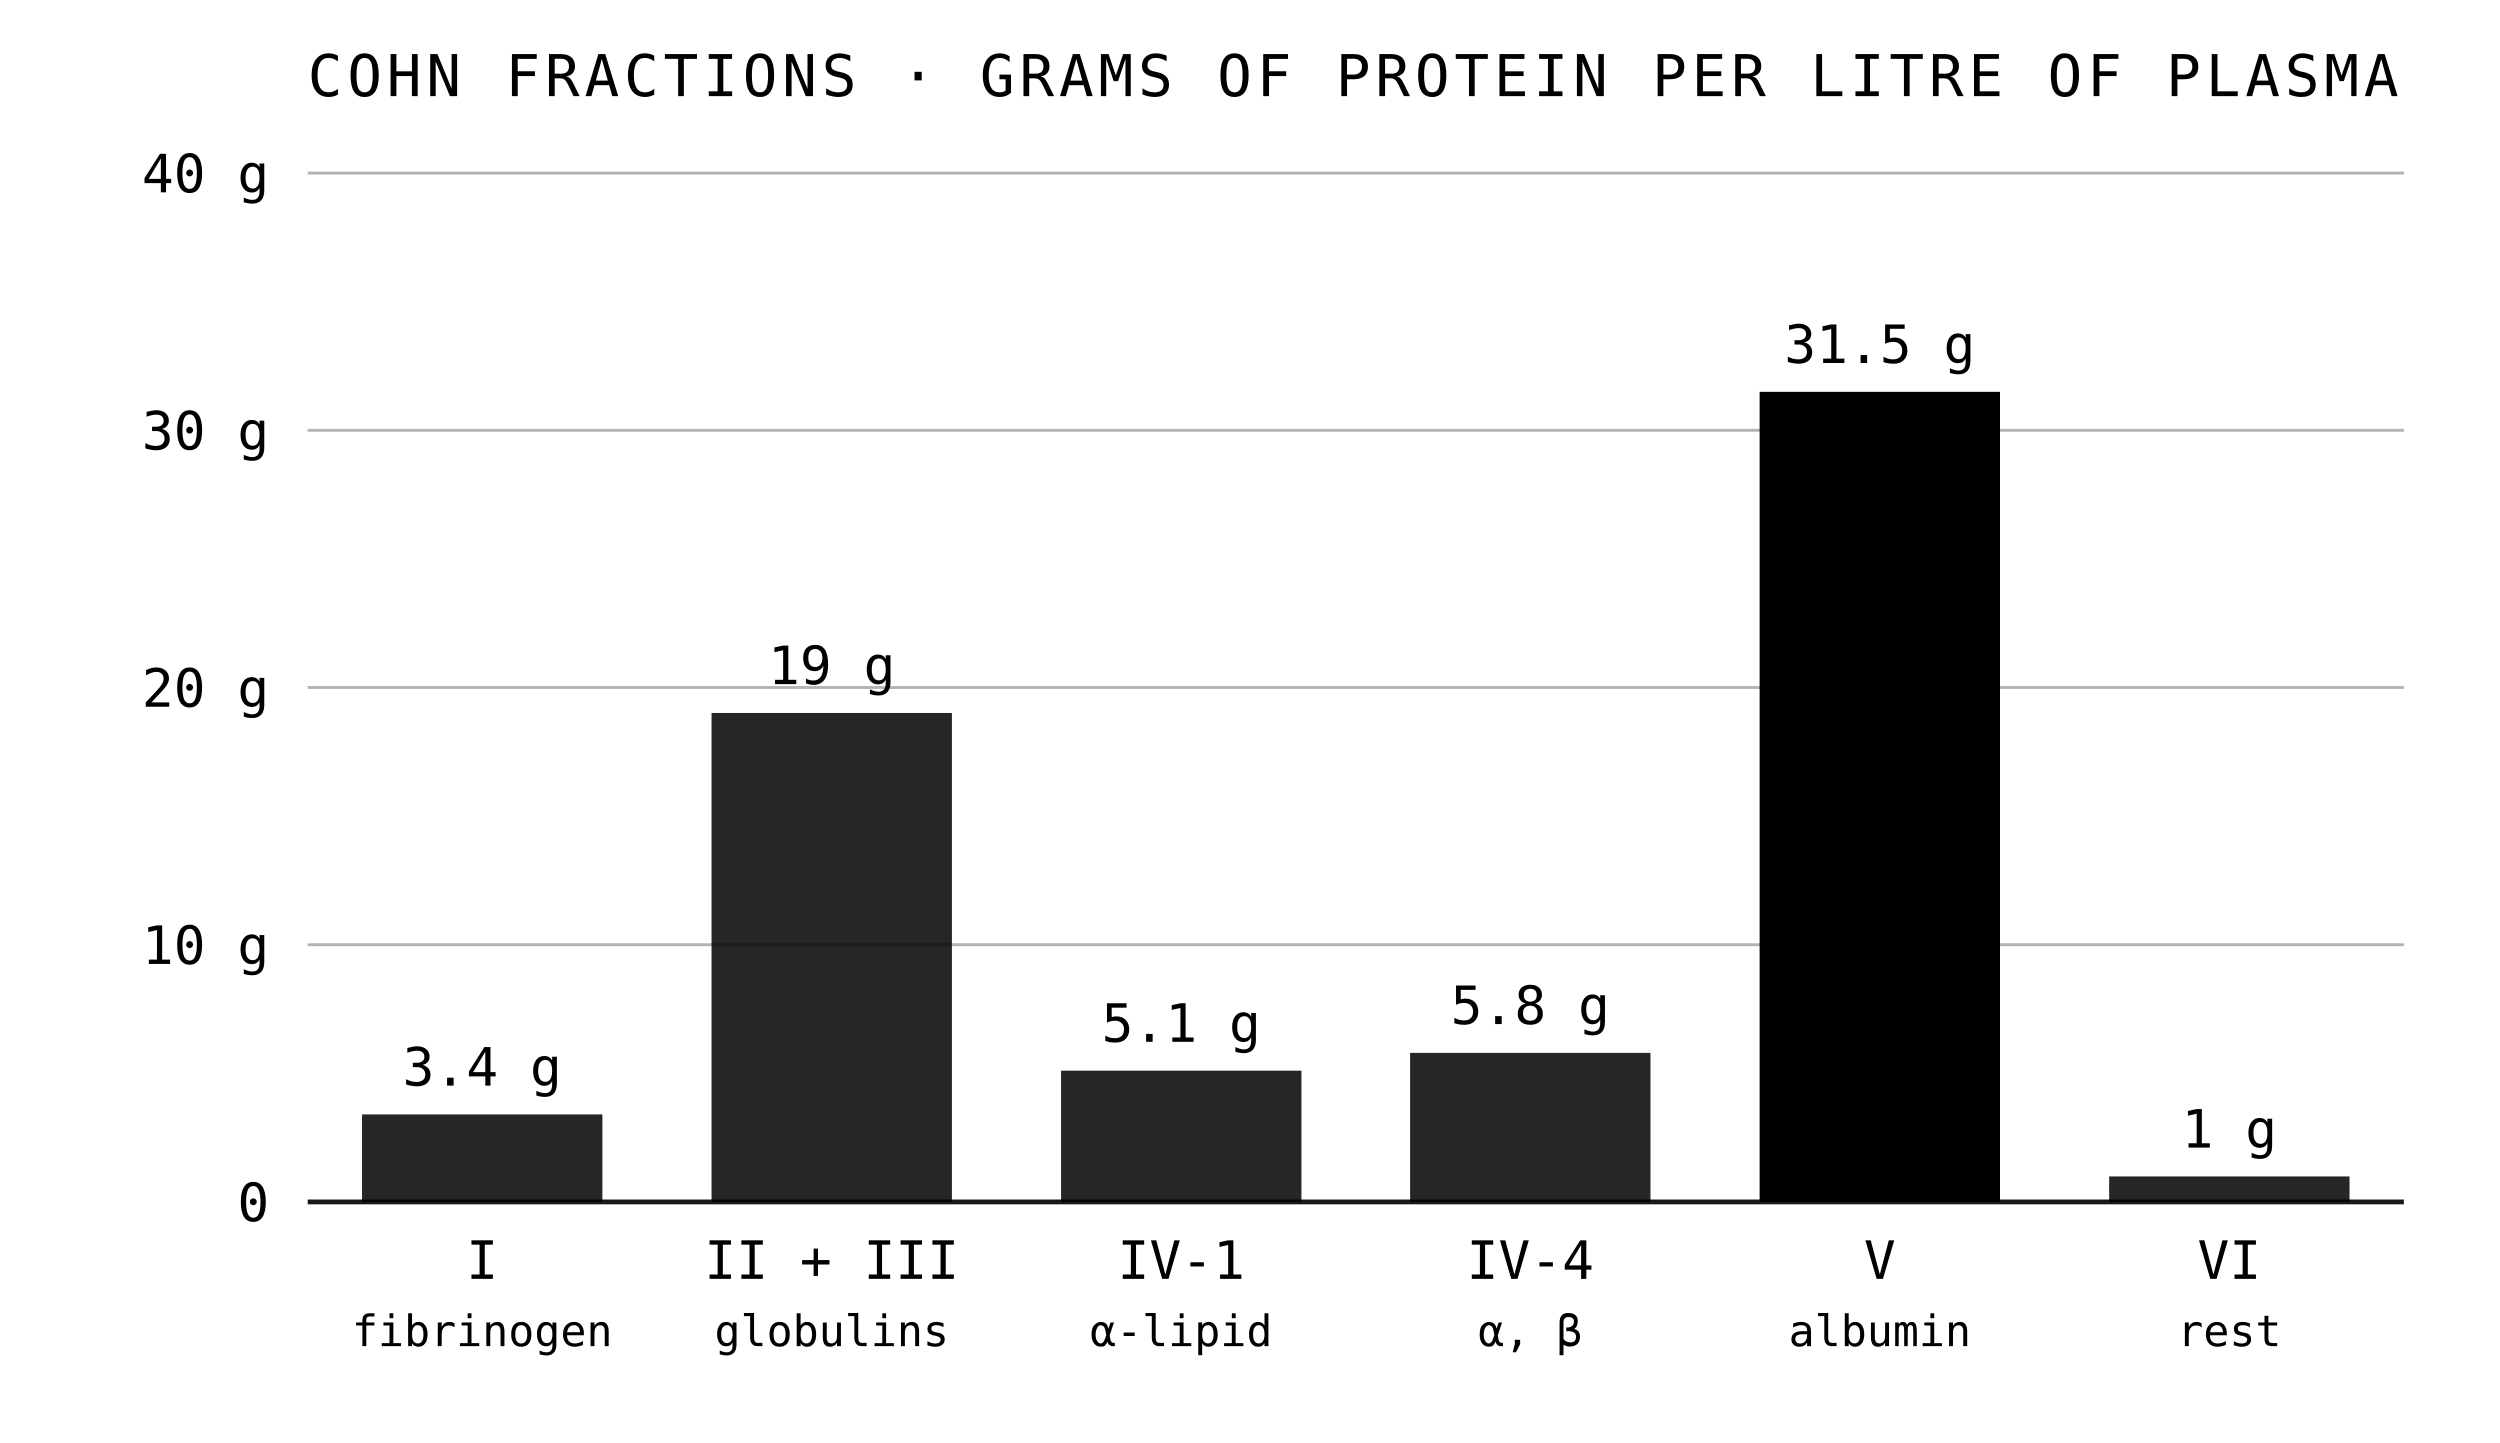
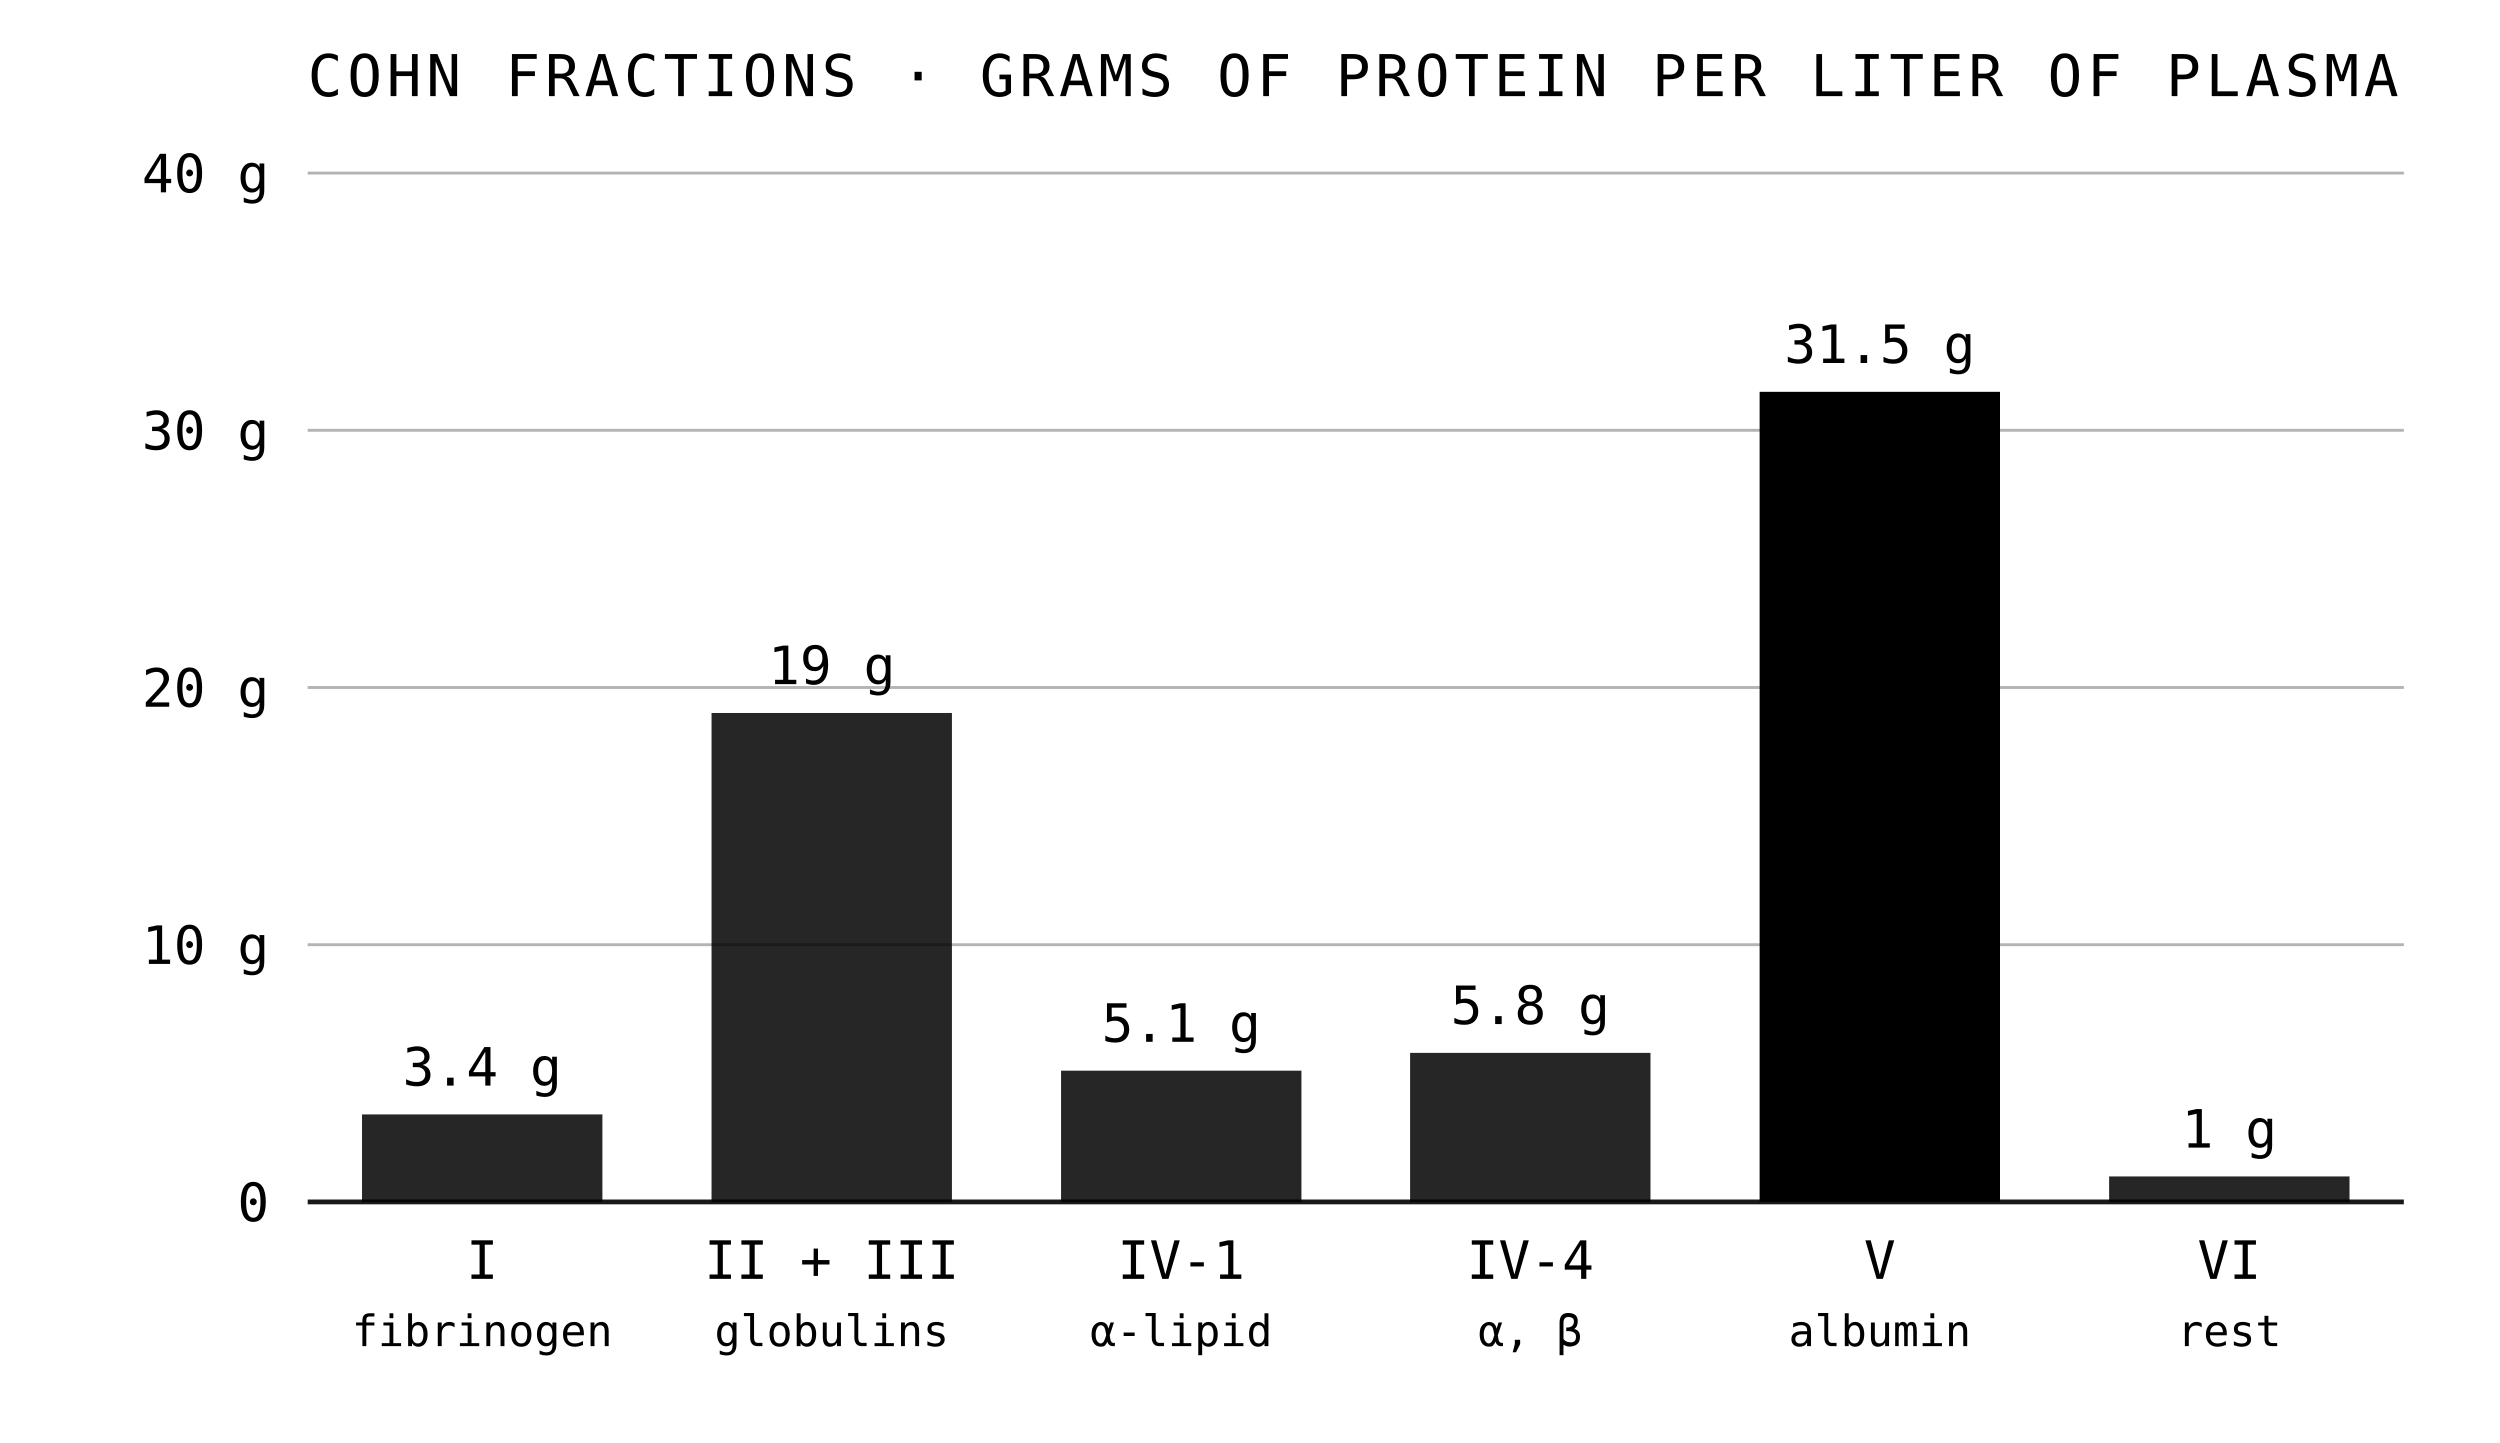
<svg xmlns="http://www.w3.org/2000/svg" viewBox="0 0 520 300" role="img" aria-labelledby="t d">
  <g font-family="ui-monospace, Menlo, Consolas, monospace" font-size="11" fill="currentColor">
    <g class="muted">
      <line x1="64" x2="500" y1="250.0" y2="250.0" stroke="currentColor" stroke-opacity="0.9" stroke-width="1" />
      <text x="56" y="254.0" text-anchor="end">0</text>
      <line x1="64" x2="500" y1="196.5" y2="196.5" stroke="currentColor" stroke-opacity="0.3" stroke-width="0.6" />
      <text x="56" y="200.5" text-anchor="end">10 g</text>
      <line x1="64" x2="500" y1="143.0" y2="143.0" stroke="currentColor" stroke-opacity="0.3" stroke-width="0.6" />
      <text x="56" y="147.0" text-anchor="end">20 g</text>
      <line x1="64" x2="500" y1="89.5" y2="89.5" stroke="currentColor" stroke-opacity="0.3" stroke-width="0.6" />
      <text x="56" y="93.5" text-anchor="end">30 g</text>
      <line x1="64" x2="500" y1="36.0" y2="36.0" stroke="currentColor" stroke-opacity="0.3" stroke-width="0.6" />
      <text x="56" y="40.0" text-anchor="end">40 g</text>
    </g>
    <rect x="75.3" y="231.8" width="50" height="18.2" fill-opacity="0.85" />
    <text x="100.3" y="225.8" text-anchor="middle">3.4 g</text>
    <text x="100.3" y="266" text-anchor="middle">I</text>
    <text x="100.3" y="280" text-anchor="middle" font-size="9" class="muted" fill="currentColor">fibrinogen</text>
    <rect x="148.0" y="148.3" width="50" height="101.7" fill-opacity="0.85" />
    <text x="173.0" y="142.3" text-anchor="middle">19 g</text>
    <text x="173.0" y="266" text-anchor="middle">II + III</text>
    <text x="173.0" y="280" text-anchor="middle" font-size="9" class="muted" fill="currentColor">globulins</text>
    <rect x="220.7" y="222.7" width="50" height="27.3" fill-opacity="0.85" />
    <text x="245.7" y="216.7" text-anchor="middle">5.1 g</text>
    <text x="245.7" y="266" text-anchor="middle">IV-1</text>
    <text x="245.7" y="280" text-anchor="middle" font-size="9" class="muted" fill="currentColor">α-lipid</text>
    <rect x="293.3" y="219.0" width="50" height="31.0" fill-opacity="0.85" />
    <text x="318.3" y="213.0" text-anchor="middle">5.8 g</text>
    <text x="318.3" y="266" text-anchor="middle">IV-4</text>
    <text x="318.3" y="280" text-anchor="middle" font-size="9" class="muted" fill="currentColor">α, β</text>
    <rect x="366.0" y="81.5" width="50" height="168.5" class="accent" fill="currentColor" />
    <text x="391.0" y="75.5" text-anchor="middle">31.5 g</text>
    <text x="391.0" y="266" text-anchor="middle">V</text>
    <text x="391.0" y="280" text-anchor="middle" font-size="9" class="muted" fill="currentColor">albumin</text>
    <rect x="438.7" y="244.7" width="50" height="5.3" fill-opacity="0.85" />
    <text x="463.7" y="238.7" text-anchor="middle">1 g</text>
    <text x="463.7" y="266" text-anchor="middle">VI</text>
    <text x="463.7" y="280" text-anchor="middle" font-size="9" class="muted" fill="currentColor">rest</text>
-     <text x="64" y="20" font-size="12" letter-spacing="1">COHN FRACTIONS · GRAMS OF PROTEIN PER LITRE OF PLASMA</text>
+     <text x="64" y="20" font-size="12" letter-spacing="1">COHN FRACTIONS · GRAMS OF PROTEIN PER LITER OF PLASMA</text>
  </g>
</svg>
